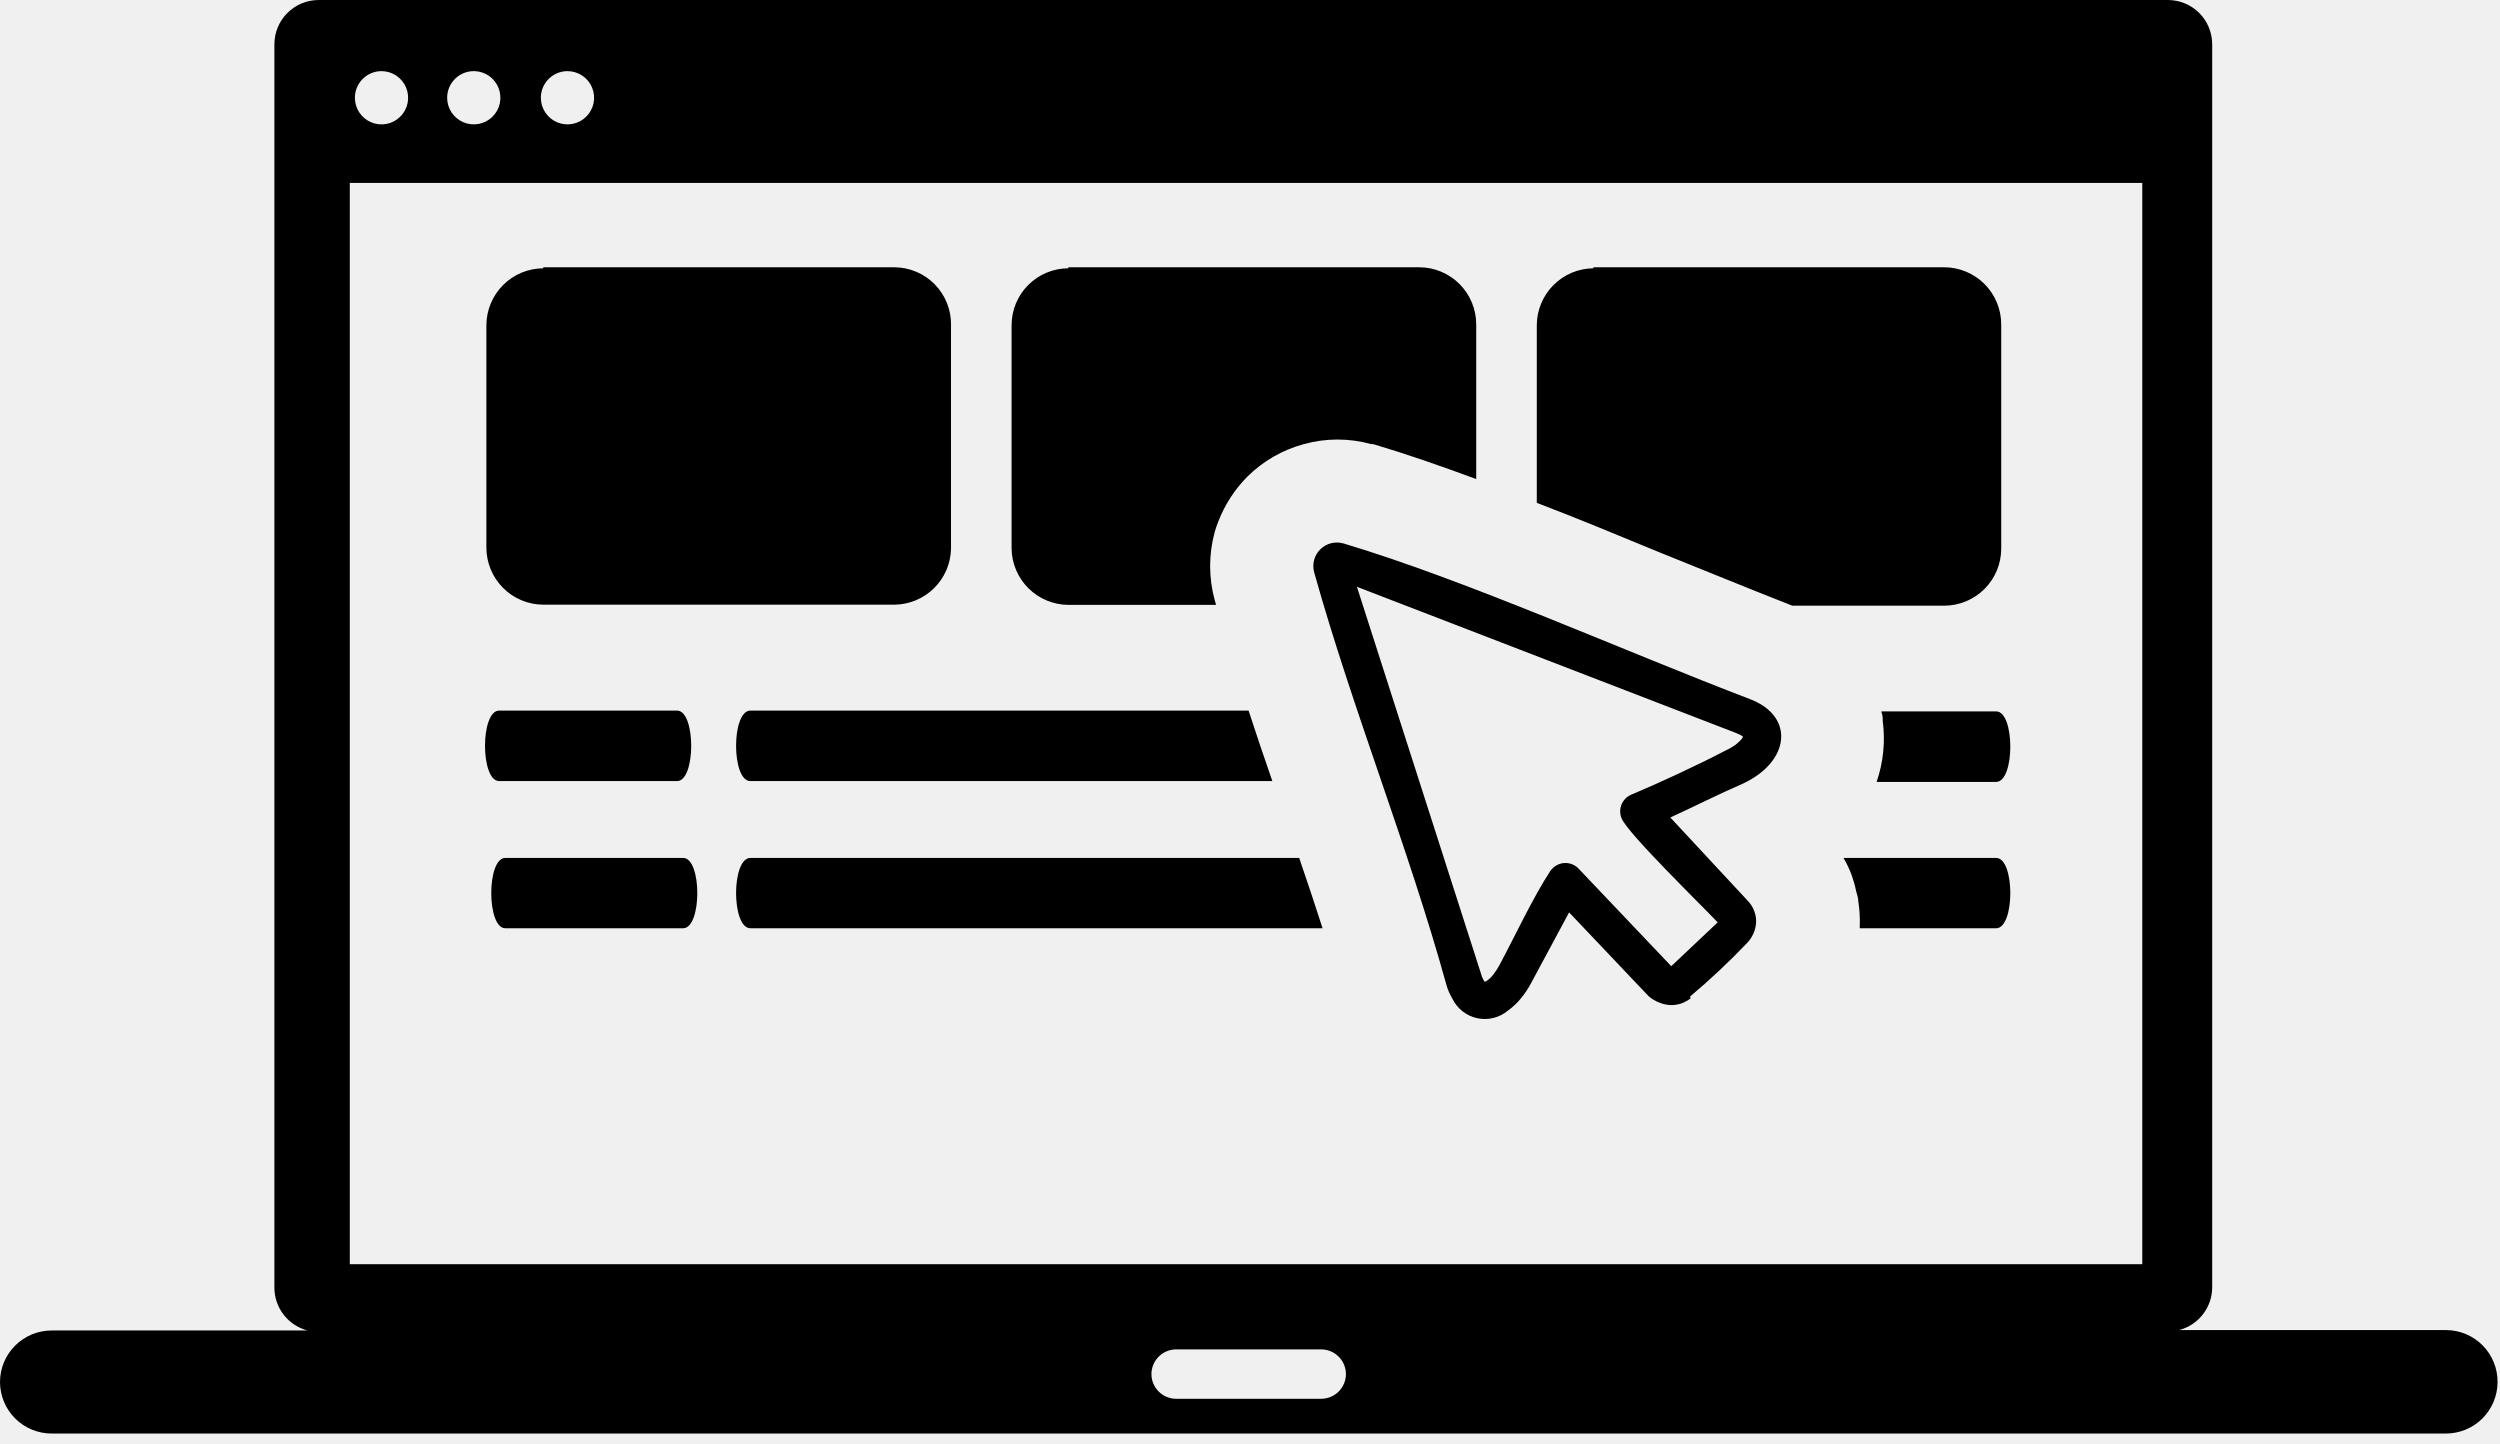
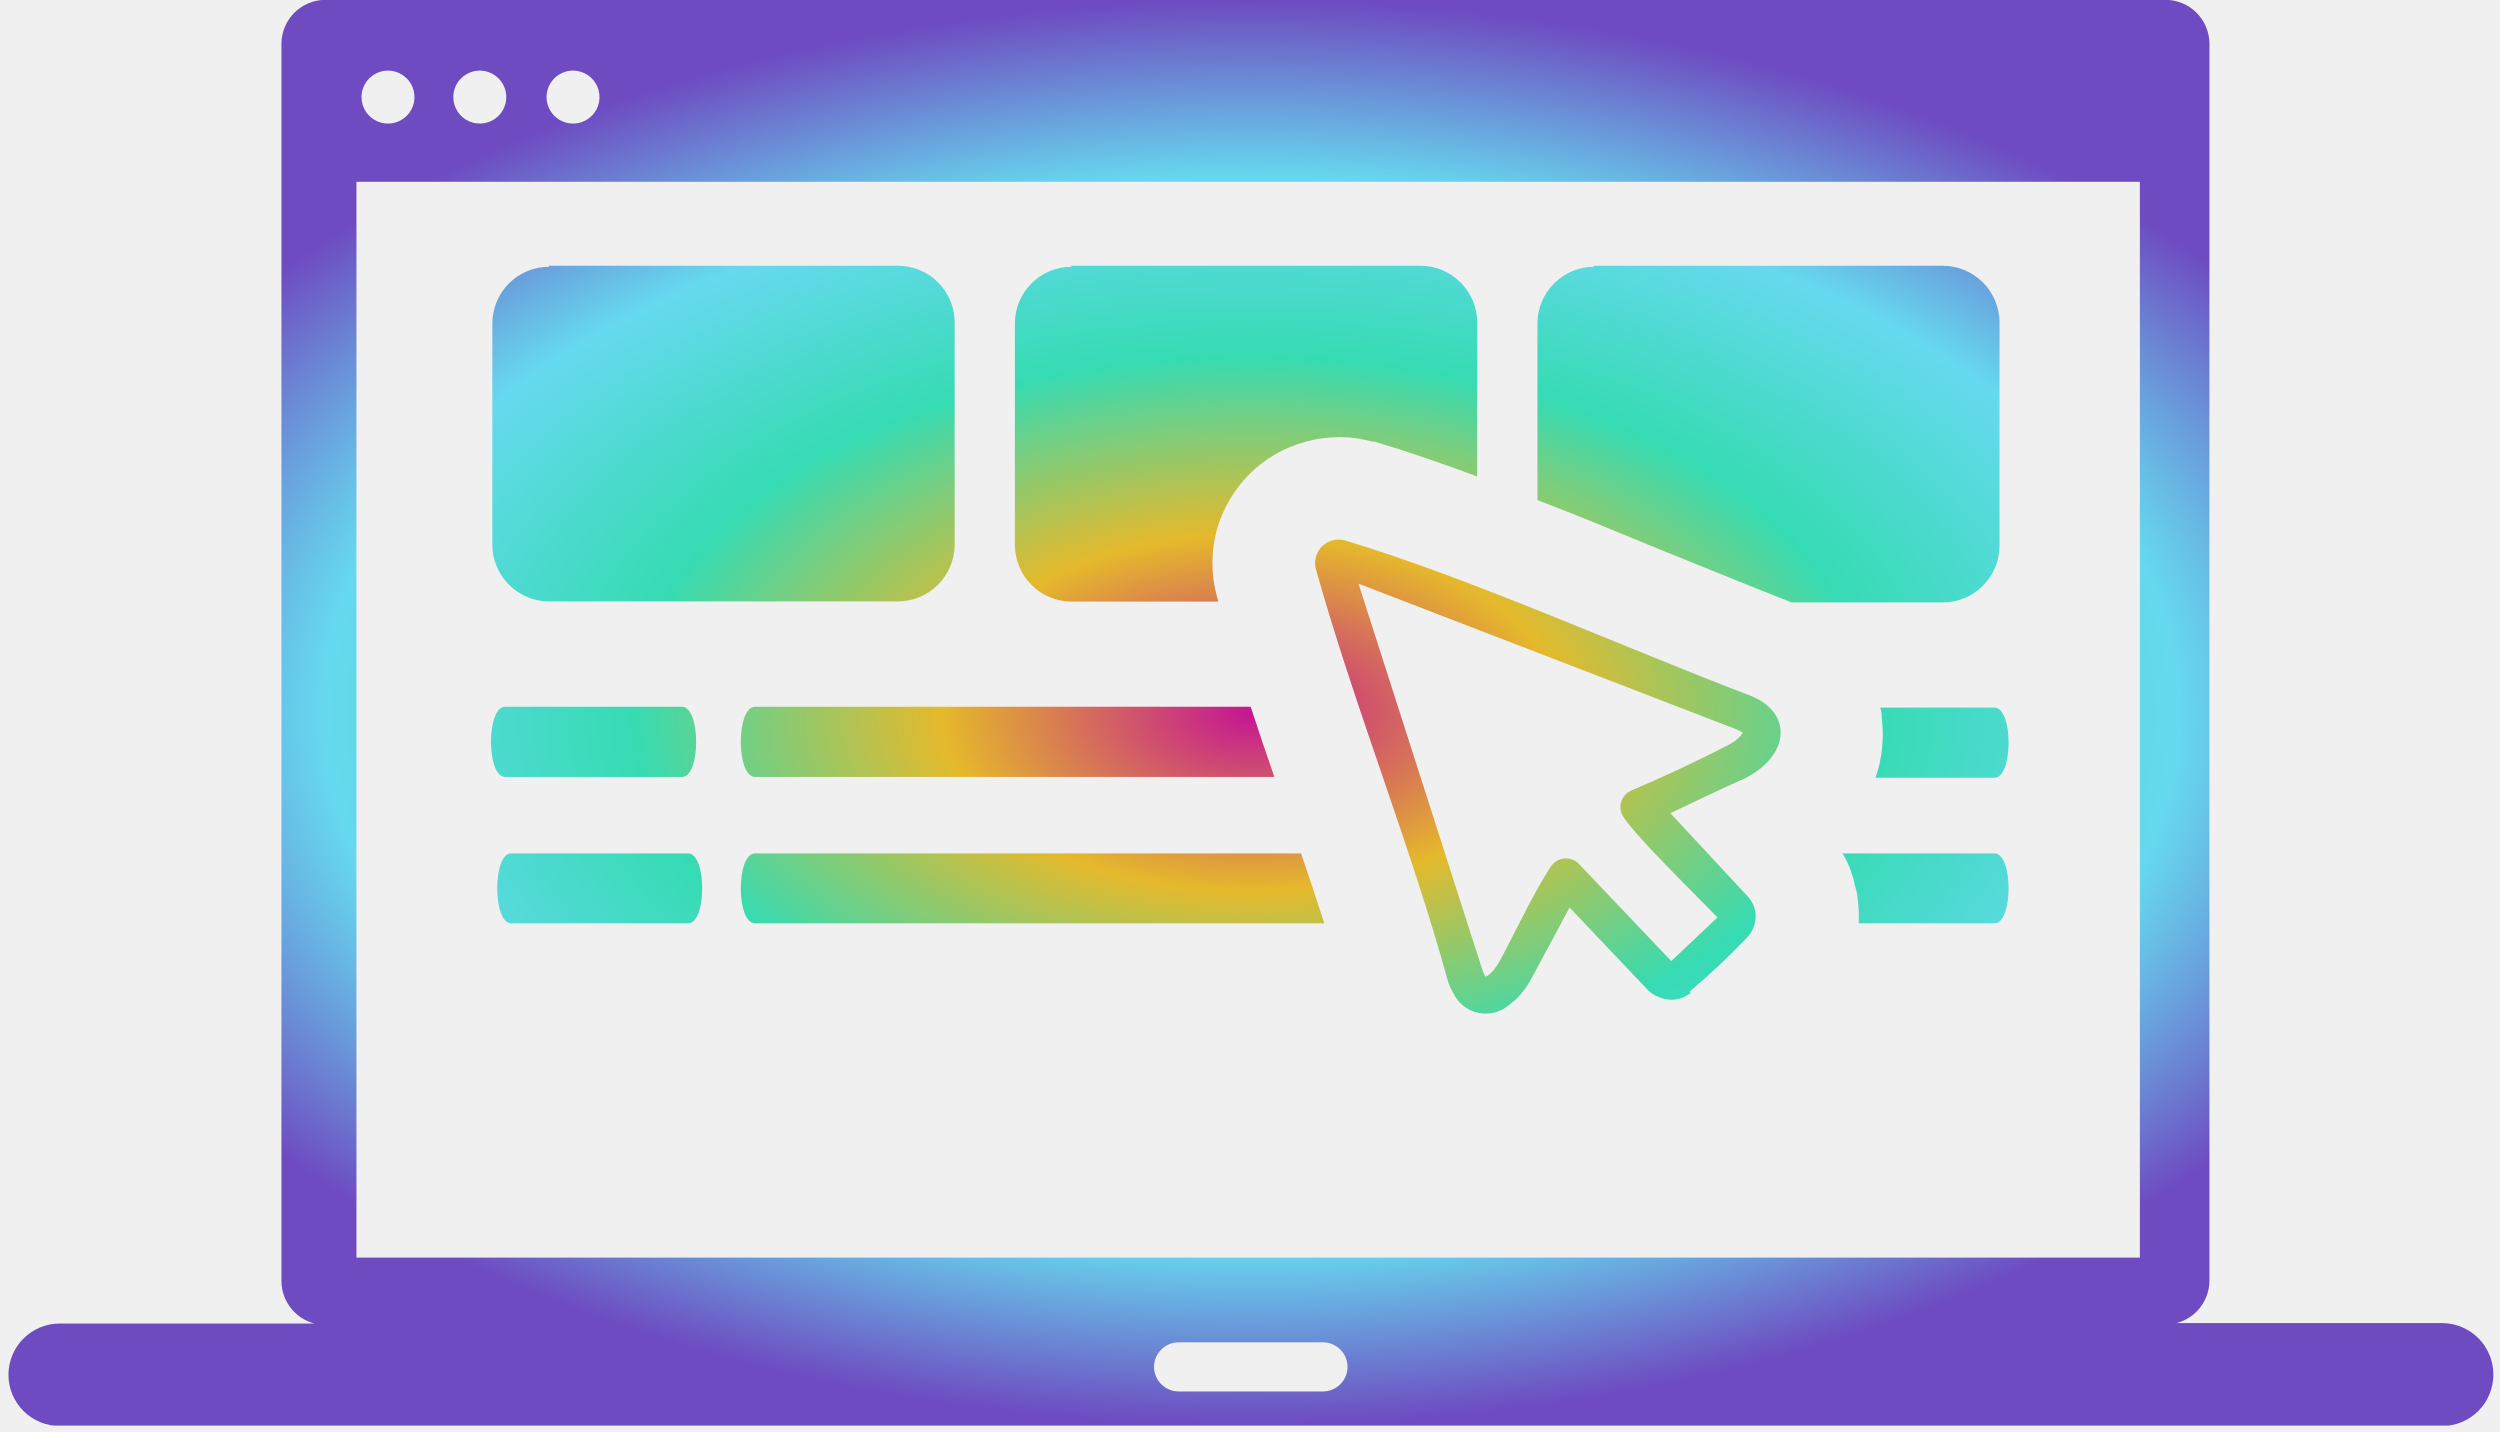
- <svg xmlns="http://www.w3.org/2000/svg" width="123" height="71" viewBox="0 0 123 71" fill="none">
-   <g clip-path="url(#clip0_1854_5138)">
-     <path fill-rule="evenodd" clip-rule="evenodd" d="M15.67 0H106.67C107.245 0.003 107.795 0.232 108.202 0.638C108.608 1.045 108.837 1.595 108.84 2.17V63.34C108.838 63.821 108.677 64.287 108.382 64.667C108.087 65.047 107.675 65.319 107.21 65.44H120.37C121.042 65.448 121.683 65.722 122.154 66.202C122.624 66.681 122.885 67.328 122.88 68C122.877 68.672 122.609 69.315 122.133 69.79C121.656 70.264 121.012 70.53 120.34 70.53H2.54C1.868 70.53 1.224 70.264 0.747 69.79C0.271 69.315 0.003 68.672 0 68C0 67.666 0.066 67.336 0.193 67.028C0.321 66.72 0.508 66.44 0.744 66.204C0.98 65.968 1.26 65.781 1.568 65.653C1.876 65.526 2.206 65.46 2.54 65.46H15.13C14.665 65.339 14.253 65.067 13.958 64.687C13.663 64.307 13.502 63.841 13.5 63.36V2.17C13.503 1.595 13.732 1.045 14.139 0.638C14.545 0.232 15.095 0.003 15.67 0ZM57.87 66.39H65C65.322 66.39 65.631 66.517 65.859 66.744C66.088 66.97 66.217 67.278 66.22 67.6C66.22 67.924 66.091 68.234 65.863 68.463C65.634 68.692 65.324 68.82 65 68.82H57.87C57.546 68.82 57.236 68.692 57.007 68.463C56.779 68.234 56.65 67.924 56.65 67.6C56.653 67.278 56.782 66.97 57.011 66.744C57.239 66.517 57.548 66.39 57.87 66.39ZM83.18 49.12C83.04 49.226 82.885 49.311 82.72 49.37C82.552 49.426 82.377 49.453 82.2 49.45C82 49.443 81.804 49.398 81.62 49.32C81.428 49.246 81.252 49.138 81.1 49L77.2 44.89L75.34 48.35C75.195 48.628 75.021 48.889 74.82 49.13C74.638 49.355 74.426 49.553 74.19 49.72C73.983 49.894 73.738 50.019 73.475 50.084C73.212 50.149 72.937 50.152 72.672 50.094C72.408 50.036 72.16 49.918 71.948 49.749C71.736 49.58 71.566 49.365 71.45 49.12C71.329 48.92 71.235 48.705 71.17 48.48C69.31 41.74 66.55 34.92 64.66 28.17C64.603 27.97 64.6 27.758 64.653 27.556C64.706 27.355 64.812 27.171 64.961 27.025C65.109 26.878 65.294 26.775 65.496 26.725C65.698 26.675 65.91 26.68 66.11 26.74C72.19 28.56 79.94 32.05 86.11 34.4C88.01 35.13 88.11 36.9 86.55 38.08C86.297 38.267 86.026 38.428 85.74 38.56C84.56 39.07 83.36 39.68 82.18 40.22L86 44.33C86.138 44.473 86.243 44.643 86.31 44.83C86.379 45.008 86.41 45.199 86.4 45.39C86.377 45.765 86.221 46.12 85.96 46.39C85.073 47.322 84.135 48.203 83.15 49.03L83.18 49.12ZM82.18 47.58L84.51 45.38C83.68 44.5 80.13 41.05 79.79 40.28C79.695 40.066 79.688 39.824 79.77 39.605C79.852 39.386 80.018 39.208 80.23 39.11C81.66 38.51 83.51 37.65 84.89 36.93C85.061 36.851 85.225 36.758 85.38 36.65C85.492 36.564 85.596 36.466 85.69 36.36L85.76 36.25L85.65 36.17L85.38 36.05L66.76 28.87L72.87 47.92C72.895 48.017 72.932 48.111 72.98 48.2L73.05 48.31L73.16 48.25C73.278 48.166 73.382 48.065 73.47 47.95C73.582 47.805 73.683 47.651 73.77 47.49C74.53 46.07 75.44 44.12 76.29 42.83L76.39 42.72C76.473 42.637 76.571 42.571 76.679 42.527C76.787 42.482 76.903 42.459 77.02 42.459C77.137 42.459 77.253 42.482 77.361 42.527C77.469 42.571 77.567 42.637 77.65 42.72L82.23 47.54L82.18 47.58ZM26.73 13.15H44C44.371 13.151 44.738 13.226 45.08 13.371C45.422 13.515 45.732 13.726 45.991 13.991C46.251 14.256 46.455 14.571 46.592 14.915C46.729 15.26 46.797 15.629 46.79 16V27C46.774 27.731 46.474 28.428 45.953 28.941C45.432 29.455 44.731 29.745 44 29.75H26.73C25.988 29.747 25.277 29.451 24.753 28.927C24.229 28.402 23.933 27.692 23.93 26.95V16C23.933 15.258 24.229 14.547 24.753 14.023C25.277 13.498 25.988 13.203 26.73 13.2V13.15ZM52.56 13.15H69.83C70.572 13.153 71.282 13.448 71.807 13.973C72.332 14.498 72.627 15.208 72.63 15.95V23.57C70.85 22.91 69.14 22.32 67.56 21.85H67.46C66.377 21.55 65.233 21.55 64.15 21.85C63.1 22.134 62.142 22.685 61.37 23.45C60.746 24.08 60.259 24.833 59.94 25.66C59.87 25.833 59.809 26.01 59.76 26.19C59.465 27.277 59.465 28.423 59.76 29.51L59.83 29.76H52.56C51.827 29.755 51.125 29.463 50.603 28.948C50.082 28.432 49.783 27.733 49.77 27V16C49.77 15.259 50.064 14.548 50.587 14.024C51.109 13.499 51.819 13.203 52.56 13.2V13.15ZM78.39 13.15H95.66C96.402 13.153 97.112 13.448 97.637 13.973C98.162 14.498 98.457 15.208 98.46 15.95V27C98.457 27.742 98.162 28.453 97.637 28.977C97.112 29.502 96.402 29.797 95.66 29.8H88.18L87.88 29.68C85.96 28.93 83.88 28.07 81.66 27.18C79.66 26.36 77.66 25.52 75.61 24.74V16C75.613 15.26 75.907 14.551 76.43 14.027C76.952 13.502 77.66 13.205 78.4 13.2L78.39 13.15ZM36.92 45.67C35.98 45.67 35.98 42.21 36.92 42.21H63.92C64.32 43.38 64.71 44.54 65.07 45.67H36.92ZM90.7 42.21H98.21C99.14 42.21 99.14 45.67 98.21 45.67H91.5V45.56C91.516 45.159 91.492 44.757 91.43 44.36C91.43 44.19 91.37 44.02 91.32 43.84C91.269 43.582 91.198 43.328 91.11 43.08C91 42.778 90.863 42.487 90.7 42.21ZM24.86 45.67C23.94 45.67 23.94 42.21 24.86 42.21H33.61C34.54 42.21 34.54 45.67 33.61 45.67H24.86ZM24.56 38.43C23.63 38.43 23.63 34.96 24.56 34.96H33.31C34.24 34.96 34.24 38.43 33.31 38.43H24.56ZM36.92 38.43C35.98 38.43 35.98 34.96 36.92 34.96H61.43C61.81 36.13 62.2 37.28 62.6 38.43H36.92ZM92.57 35H98.21C99.14 35 99.14 38.47 98.21 38.47H92.33C92.661 37.507 92.764 36.48 92.63 35.47C92.63 35.33 92.63 35.19 92.57 35.05V35ZM105.4 9H17.21V62.2H105.4V9ZM27.92 3.5C28.179 3.5 28.432 3.577 28.648 3.721C28.863 3.865 29.031 4.069 29.13 4.309C29.229 4.548 29.255 4.811 29.205 5.066C29.154 5.32 29.029 5.553 28.846 5.736C28.663 5.92 28.43 6.044 28.176 6.095C27.922 6.145 27.658 6.119 27.419 6.02C27.179 5.921 26.975 5.753 26.831 5.538C26.687 5.322 26.61 5.069 26.61 4.81C26.61 4.463 26.748 4.129 26.994 3.884C27.239 3.638 27.573 3.5 27.92 3.5ZM23.35 3.5C23.607 3.508 23.857 3.591 24.067 3.74C24.277 3.889 24.438 4.096 24.531 4.336C24.624 4.576 24.645 4.838 24.59 5.089C24.535 5.341 24.407 5.57 24.222 5.75C24.038 5.929 23.804 6.05 23.551 6.097C23.298 6.144 23.037 6.116 22.8 6.016C22.563 5.916 22.361 5.748 22.218 5.533C22.076 5.319 22 5.067 22 4.81C22 4.635 22.035 4.461 22.103 4.299C22.172 4.138 22.272 3.991 22.398 3.869C22.524 3.747 22.673 3.651 22.836 3.588C23 3.525 23.175 3.495 23.35 3.5ZM18.77 3.5C19.029 3.5 19.282 3.577 19.498 3.721C19.713 3.865 19.881 4.069 19.98 4.309C20.079 4.548 20.105 4.811 20.055 5.066C20.004 5.32 19.88 5.553 19.696 5.736C19.513 5.92 19.28 6.044 19.026 6.095C18.771 6.145 18.508 6.119 18.269 6.02C18.029 5.921 17.825 5.753 17.681 5.538C17.537 5.322 17.46 5.069 17.46 4.81C17.46 4.463 17.598 4.129 17.844 3.884C18.089 3.638 18.423 3.5 18.77 3.5Z" fill="black" />
+ <svg xmlns="http://www.w3.org/2000/svg" width="138" height="79" viewBox="0 0 138 79" fill="none">
+   <g clip-path="url(#clip0_1803_1815)">
+     <path fill-rule="evenodd" clip-rule="evenodd" d="M17.957 -0.009H119.538C120.18 -0.006 120.794 0.25 121.248 0.703C121.702 1.157 121.958 1.771 121.961 2.413V70.691C121.958 71.228 121.779 71.749 121.45 72.173C121.12 72.597 120.66 72.9 120.141 73.035H134.831C135.581 73.044 136.297 73.35 136.823 73.885C137.348 74.421 137.639 75.143 137.633 75.893C137.63 76.643 137.33 77.361 136.799 77.89C136.267 78.42 135.548 78.717 134.798 78.717H3.3C2.55 78.717 1.831 78.42 1.299 77.89C0.768 77.361 0.468 76.643 0.465 75.893C0.465 75.521 0.538 75.152 0.681 74.808C0.823 74.464 1.032 74.151 1.295 73.888C1.559 73.625 1.871 73.416 2.215 73.273C2.559 73.131 2.928 73.058 3.3 73.058H17.354C16.835 72.922 16.375 72.619 16.046 72.195C15.717 71.771 15.537 71.25 15.535 70.714V2.413C15.537 1.771 15.794 1.157 16.247 0.703C16.701 0.25 17.315 -0.006 17.957 -0.009ZM65.064 74.096H73.023C73.382 74.096 73.727 74.238 73.982 74.491C74.237 74.744 74.382 75.087 74.385 75.446C74.385 75.808 74.241 76.154 73.986 76.409C73.731 76.665 73.384 76.808 73.023 76.808H65.064C64.703 76.808 64.356 76.665 64.101 76.409C63.846 76.154 63.702 75.808 63.702 75.446C63.705 75.087 63.85 74.744 64.105 74.491C64.36 74.238 64.705 74.096 65.064 74.096ZM93.317 54.819C93.161 54.938 92.988 55.032 92.803 55.098C92.616 55.16 92.42 55.19 92.223 55.187C92 55.179 91.781 55.13 91.576 55.042C91.362 54.96 91.165 54.839 90.995 54.685L86.642 50.097L84.565 53.959C84.403 54.269 84.209 54.561 83.985 54.83C83.782 55.081 83.545 55.303 83.282 55.489C83.05 55.683 82.777 55.822 82.483 55.895C82.189 55.967 81.883 55.971 81.588 55.906C81.292 55.842 81.015 55.71 80.779 55.521C80.542 55.333 80.352 55.093 80.223 54.819C80.088 54.595 79.983 54.355 79.91 54.105C77.834 46.581 74.753 38.969 72.643 31.434C72.579 31.211 72.577 30.974 72.636 30.749C72.695 30.524 72.813 30.319 72.979 30.156C73.145 29.993 73.351 29.877 73.577 29.821C73.803 29.765 74.039 29.771 74.262 29.838C81.049 31.87 89.7 35.765 96.588 38.388C98.709 39.203 98.82 41.179 97.079 42.496C96.797 42.705 96.494 42.885 96.175 43.032C94.857 43.601 93.518 44.282 92.201 44.885L96.465 49.472C96.619 49.631 96.737 49.822 96.811 50.03C96.888 50.229 96.922 50.442 96.911 50.655C96.886 51.074 96.711 51.47 96.42 51.772C95.43 52.812 94.383 53.795 93.283 54.718L93.317 54.819ZM92.201 53.1L94.802 50.644C93.875 49.662 89.912 45.811 89.533 44.952C89.427 44.713 89.418 44.442 89.51 44.198C89.602 43.953 89.787 43.755 90.024 43.646C91.62 42.976 93.685 42.016 95.226 41.212C95.417 41.125 95.6 41.02 95.773 40.9C95.898 40.803 96.014 40.695 96.119 40.576L96.197 40.453L96.074 40.364L95.773 40.23L74.988 32.216L81.808 53.479C81.836 53.588 81.878 53.693 81.931 53.792L82.009 53.915L82.132 53.848C82.263 53.754 82.38 53.641 82.478 53.513C82.603 53.351 82.715 53.179 82.813 52.999C83.661 51.414 84.677 49.238 85.626 47.798L85.737 47.675C85.83 47.583 85.939 47.509 86.06 47.459C86.181 47.409 86.31 47.383 86.441 47.383C86.571 47.383 86.701 47.409 86.821 47.459C86.942 47.509 87.052 47.583 87.144 47.675L92.257 53.055L92.201 53.1ZM30.303 14.669H49.581C49.995 14.67 50.405 14.754 50.787 14.915C51.168 15.076 51.514 15.312 51.804 15.608C52.094 15.904 52.322 16.255 52.475 16.64C52.628 17.024 52.703 17.436 52.696 17.85V30.128C52.678 30.945 52.343 31.722 51.761 32.295C51.18 32.868 50.398 33.192 49.581 33.198H30.303C29.475 33.195 28.682 32.865 28.096 32.279C27.511 31.694 27.18 30.901 27.177 30.073V17.85C27.18 17.022 27.511 16.229 28.096 15.643C28.682 15.058 29.475 14.728 30.303 14.725V14.669ZM59.136 14.669H78.415C79.243 14.672 80.036 15.002 80.621 15.588C81.207 16.173 81.537 16.966 81.54 17.794V26.3C79.553 25.563 77.644 24.904 75.881 24.38H75.769C74.56 24.046 73.283 24.046 72.074 24.38C70.903 24.697 69.833 25.312 68.971 26.166C68.274 26.869 67.731 27.709 67.375 28.633C67.296 28.826 67.229 29.023 67.174 29.224C66.844 30.438 66.844 31.717 67.174 32.93L67.252 33.209H59.136C58.318 33.203 57.534 32.878 56.952 32.302C56.37 31.727 56.037 30.947 56.022 30.128V17.85C56.022 17.023 56.35 16.23 56.934 15.644C57.517 15.058 58.309 14.728 59.136 14.725V14.669ZM87.97 14.669H107.248C108.076 14.672 108.869 15.002 109.455 15.588C110.04 16.173 110.371 16.966 110.374 17.794V30.128C110.371 30.956 110.04 31.75 109.455 32.335C108.869 32.921 108.076 33.251 107.248 33.254H98.898L98.563 33.12C96.42 32.283 94.098 31.323 91.62 30.329C89.388 29.414 87.155 28.476 84.867 27.606V17.85C84.87 17.024 85.198 16.232 85.781 15.647C86.365 15.062 87.155 14.73 87.981 14.725L87.97 14.669ZM41.678 50.968C40.629 50.968 40.629 47.106 41.678 47.106H71.817C72.264 48.412 72.699 49.707 73.101 50.968H41.678ZM101.711 47.106H110.095C111.133 47.106 111.133 50.968 110.095 50.968H102.604V50.845C102.622 50.397 102.596 49.949 102.526 49.506C102.526 49.316 102.459 49.126 102.403 48.925C102.346 48.637 102.268 48.354 102.169 48.077C102.047 47.74 101.893 47.415 101.711 47.106ZM28.215 50.968C27.189 50.968 27.189 47.106 28.215 47.106H37.983C39.021 47.106 39.021 50.968 37.983 50.968H28.215ZM27.881 42.887C26.843 42.887 26.843 39.013 27.881 39.013H37.648C38.686 39.013 38.686 42.887 37.648 42.887H27.881ZM41.678 42.887C40.629 42.887 40.629 39.013 41.678 39.013H69.038C69.462 40.319 69.897 41.603 70.344 42.887H41.678ZM103.799 39.058H110.095C111.133 39.058 111.133 42.931 110.095 42.931H103.531C103.901 41.856 104.015 40.71 103.866 39.583C103.866 39.426 103.866 39.27 103.799 39.114V39.058ZM118.121 10.037H19.676V69.419H118.121V10.037ZM31.631 3.897C31.921 3.897 32.203 3.983 32.444 4.144C32.684 4.305 32.872 4.533 32.982 4.8C33.093 5.067 33.122 5.361 33.066 5.645C33.009 5.929 32.87 6.189 32.665 6.394C32.461 6.598 32.2 6.737 31.917 6.794C31.633 6.85 31.339 6.821 31.072 6.711C30.805 6.6 30.576 6.413 30.416 6.172C30.255 5.932 30.169 5.649 30.169 5.36C30.169 4.972 30.323 4.6 30.597 4.326C30.872 4.052 31.244 3.897 31.631 3.897ZM26.53 3.897C26.817 3.906 27.095 3.999 27.33 4.165C27.564 4.331 27.745 4.563 27.849 4.83C27.953 5.098 27.975 5.391 27.914 5.671C27.852 5.952 27.71 6.208 27.504 6.408C27.297 6.608 27.037 6.743 26.755 6.796C26.472 6.849 26.18 6.818 25.916 6.706C25.651 6.594 25.425 6.407 25.267 6.167C25.108 5.928 25.023 5.647 25.023 5.36C25.023 5.164 25.062 4.97 25.138 4.79C25.215 4.609 25.326 4.446 25.467 4.31C25.608 4.173 25.774 4.066 25.957 3.996C26.139 3.925 26.334 3.891 26.53 3.897ZM21.417 3.897C21.707 3.897 21.989 3.983 22.23 4.144C22.47 4.305 22.658 4.533 22.768 4.8C22.879 5.067 22.908 5.361 22.852 5.645C22.795 5.929 22.656 6.189 22.451 6.394C22.247 6.598 21.986 6.737 21.703 6.794C21.419 6.85 21.125 6.821 20.858 6.711C20.591 6.6 20.362 6.413 20.201 6.172C20.041 5.932 19.955 5.649 19.955 5.36C19.955 4.972 20.109 4.6 20.383 4.326C20.658 4.052 21.03 3.897 21.417 3.897Z" fill="url(#paint0_angular_1803_1815)" />
  </g>
  <defs>
-     <clipPath id="clip0_1854_5138">
-       <rect width="122.88" height="70.51" fill="white" />
+     <radialGradient id="paint0_angular_1803_1815" cx="0" cy="0" r="1" gradientUnits="userSpaceOnUse" gradientTransform="translate(69.0491 39.3538) rotate(90) scale(39.3631 68.5842)">
+       <stop stop-color="#C41693" />
+       <stop offset="0.25" stop-color="#E5B92B" />
+       <stop offset="0.5" stop-color="#36DBB3" />
+       <stop offset="0.75" stop-color="#66D9EF" />
+       <stop offset="1" stop-color="#6E4BC1" />
+     </radialGradient>
+     <clipPath id="clip0_1803_1815">
+       <rect width="137.168" height="78.704" fill="white" transform="translate(0.464844 -0.00927734)" />
    </clipPath>
  </defs>
</svg>
